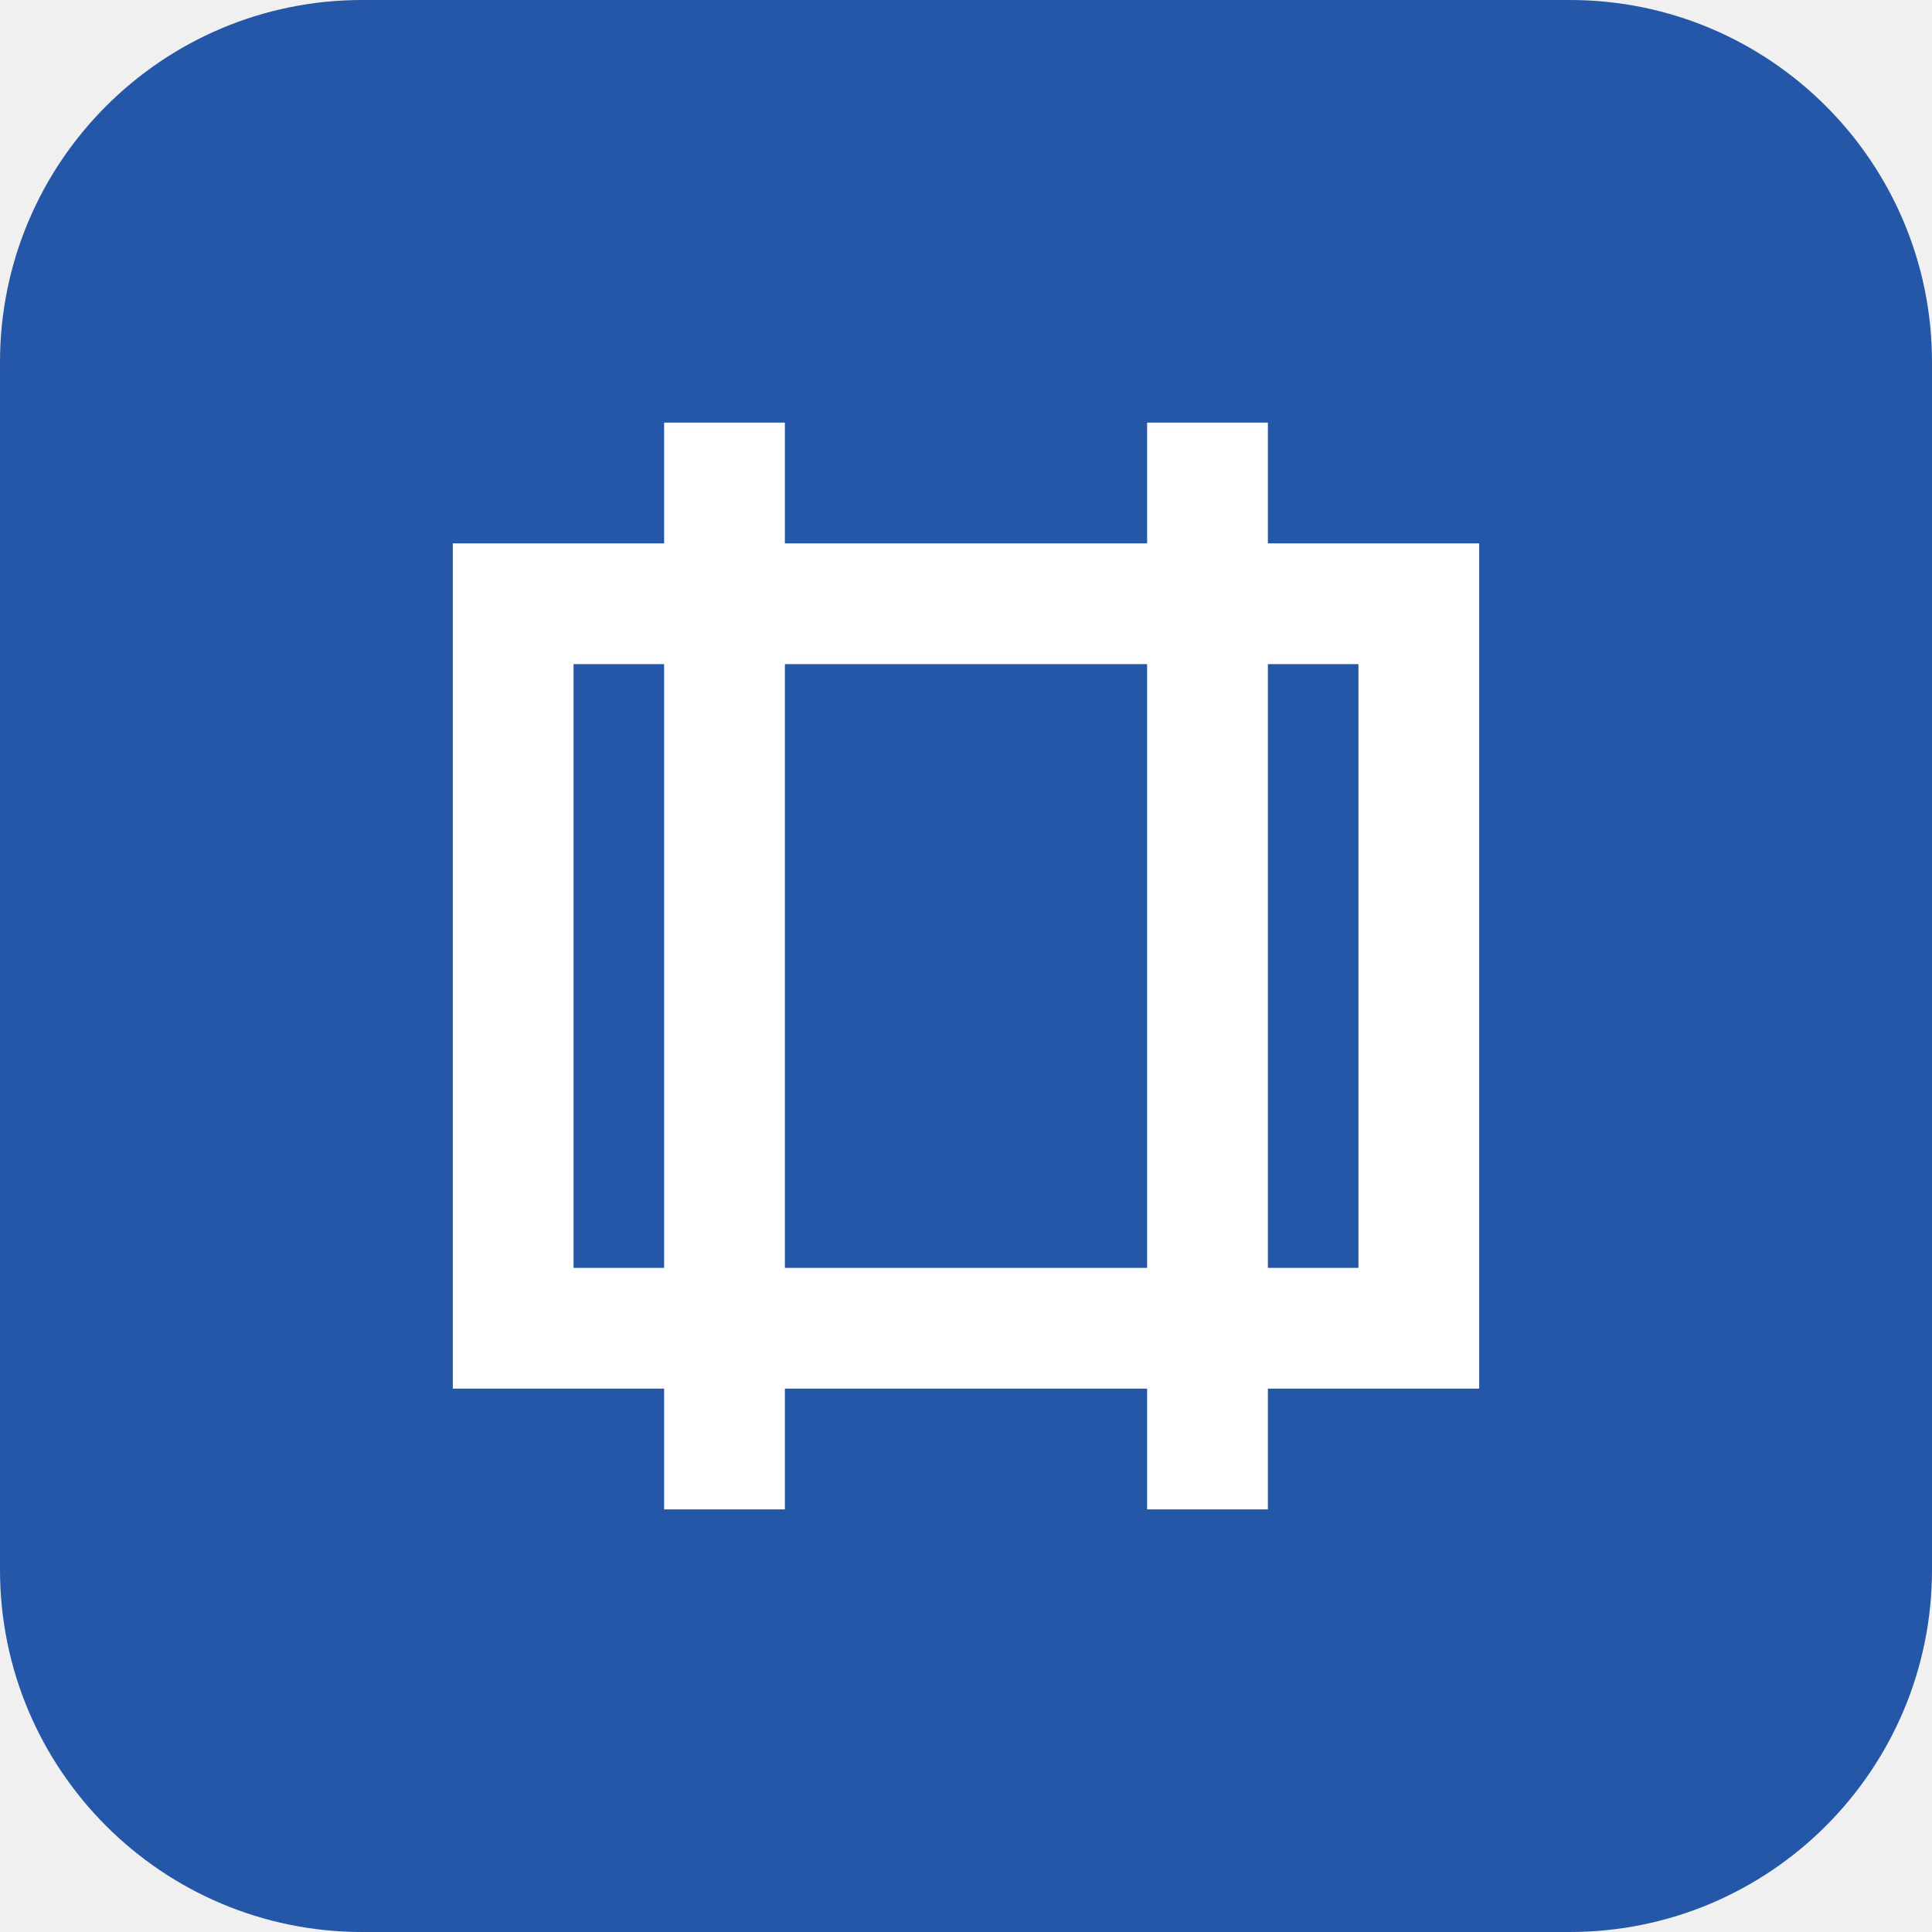
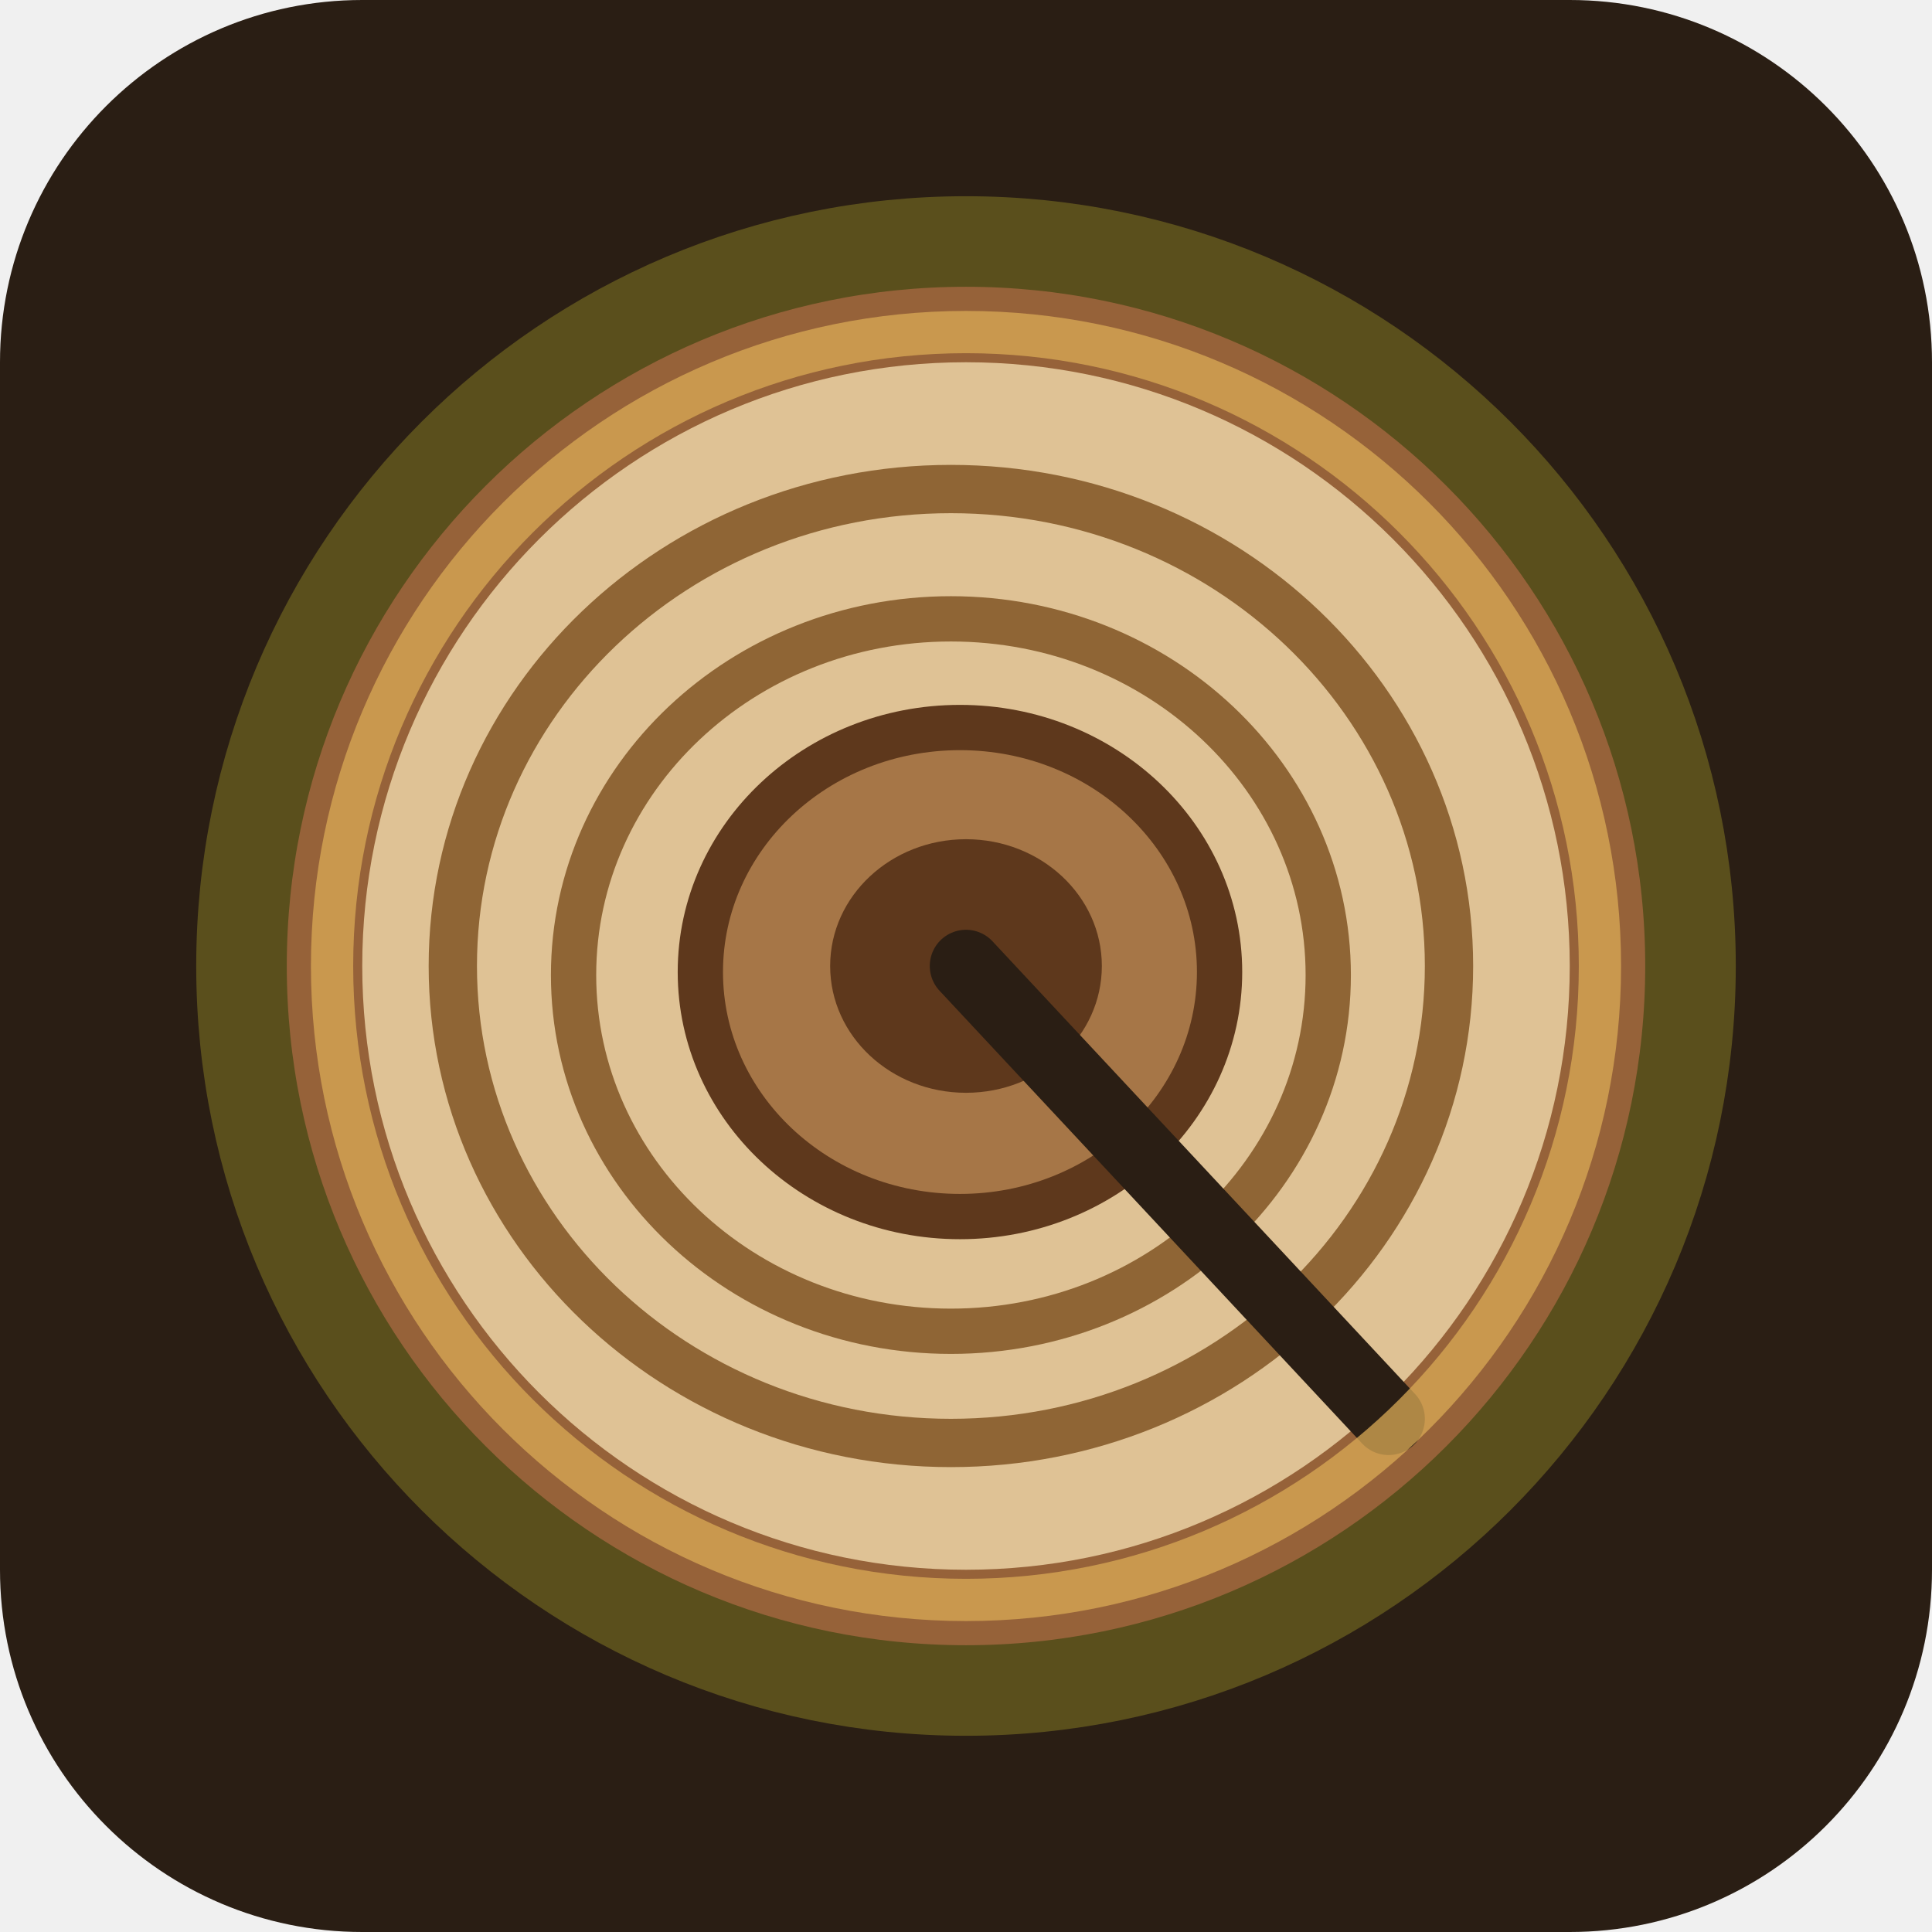
<svg xmlns="http://www.w3.org/2000/svg" viewBox="0 0 64 64">
-   <rect width="64" height="64" rx="12" fill="#2457a7" />
-   <path d="M17 20h30v24H17zM24 14v36M40 14v36" fill="none" stroke="#fff" stroke-width="4" />
+   <rect width="64" height="64" rx="12" fill="#2A1E14" />
+   <circle cx="32" cy="32" r="24" fill="#966239" stroke="#5A4F1C" stroke-width="3" />
+   <circle cx="32" cy="32" r="20" fill="#DFC295" />
+   <ellipse cx="31.5" cy="32" rx="16.5" ry="15.8" fill="none" stroke="#8F6535" stroke-width="1.6" />
+   <ellipse cx="31.5" cy="32.3" rx="12.5" ry="11.8" fill="none" stroke="#8F6535" stroke-width="1.5" />
+   <ellipse cx="31.8" cy="32.2" rx="8.6" ry="8.1" fill="#A67647" stroke="#5E381C" stroke-width="1.5" />
+   <ellipse cx="32" cy="32" rx="4.5" ry="4.2" fill="#5E381C" />
+   <path d="M32 32 L46 47" stroke="#2A1E14" stroke-width="2.4" stroke-linecap="round" />
+   <circle cx="32" cy="32" r="21" fill="none" stroke="#D9AA55" stroke-width="1.4" opacity="0.75" />
</svg>
